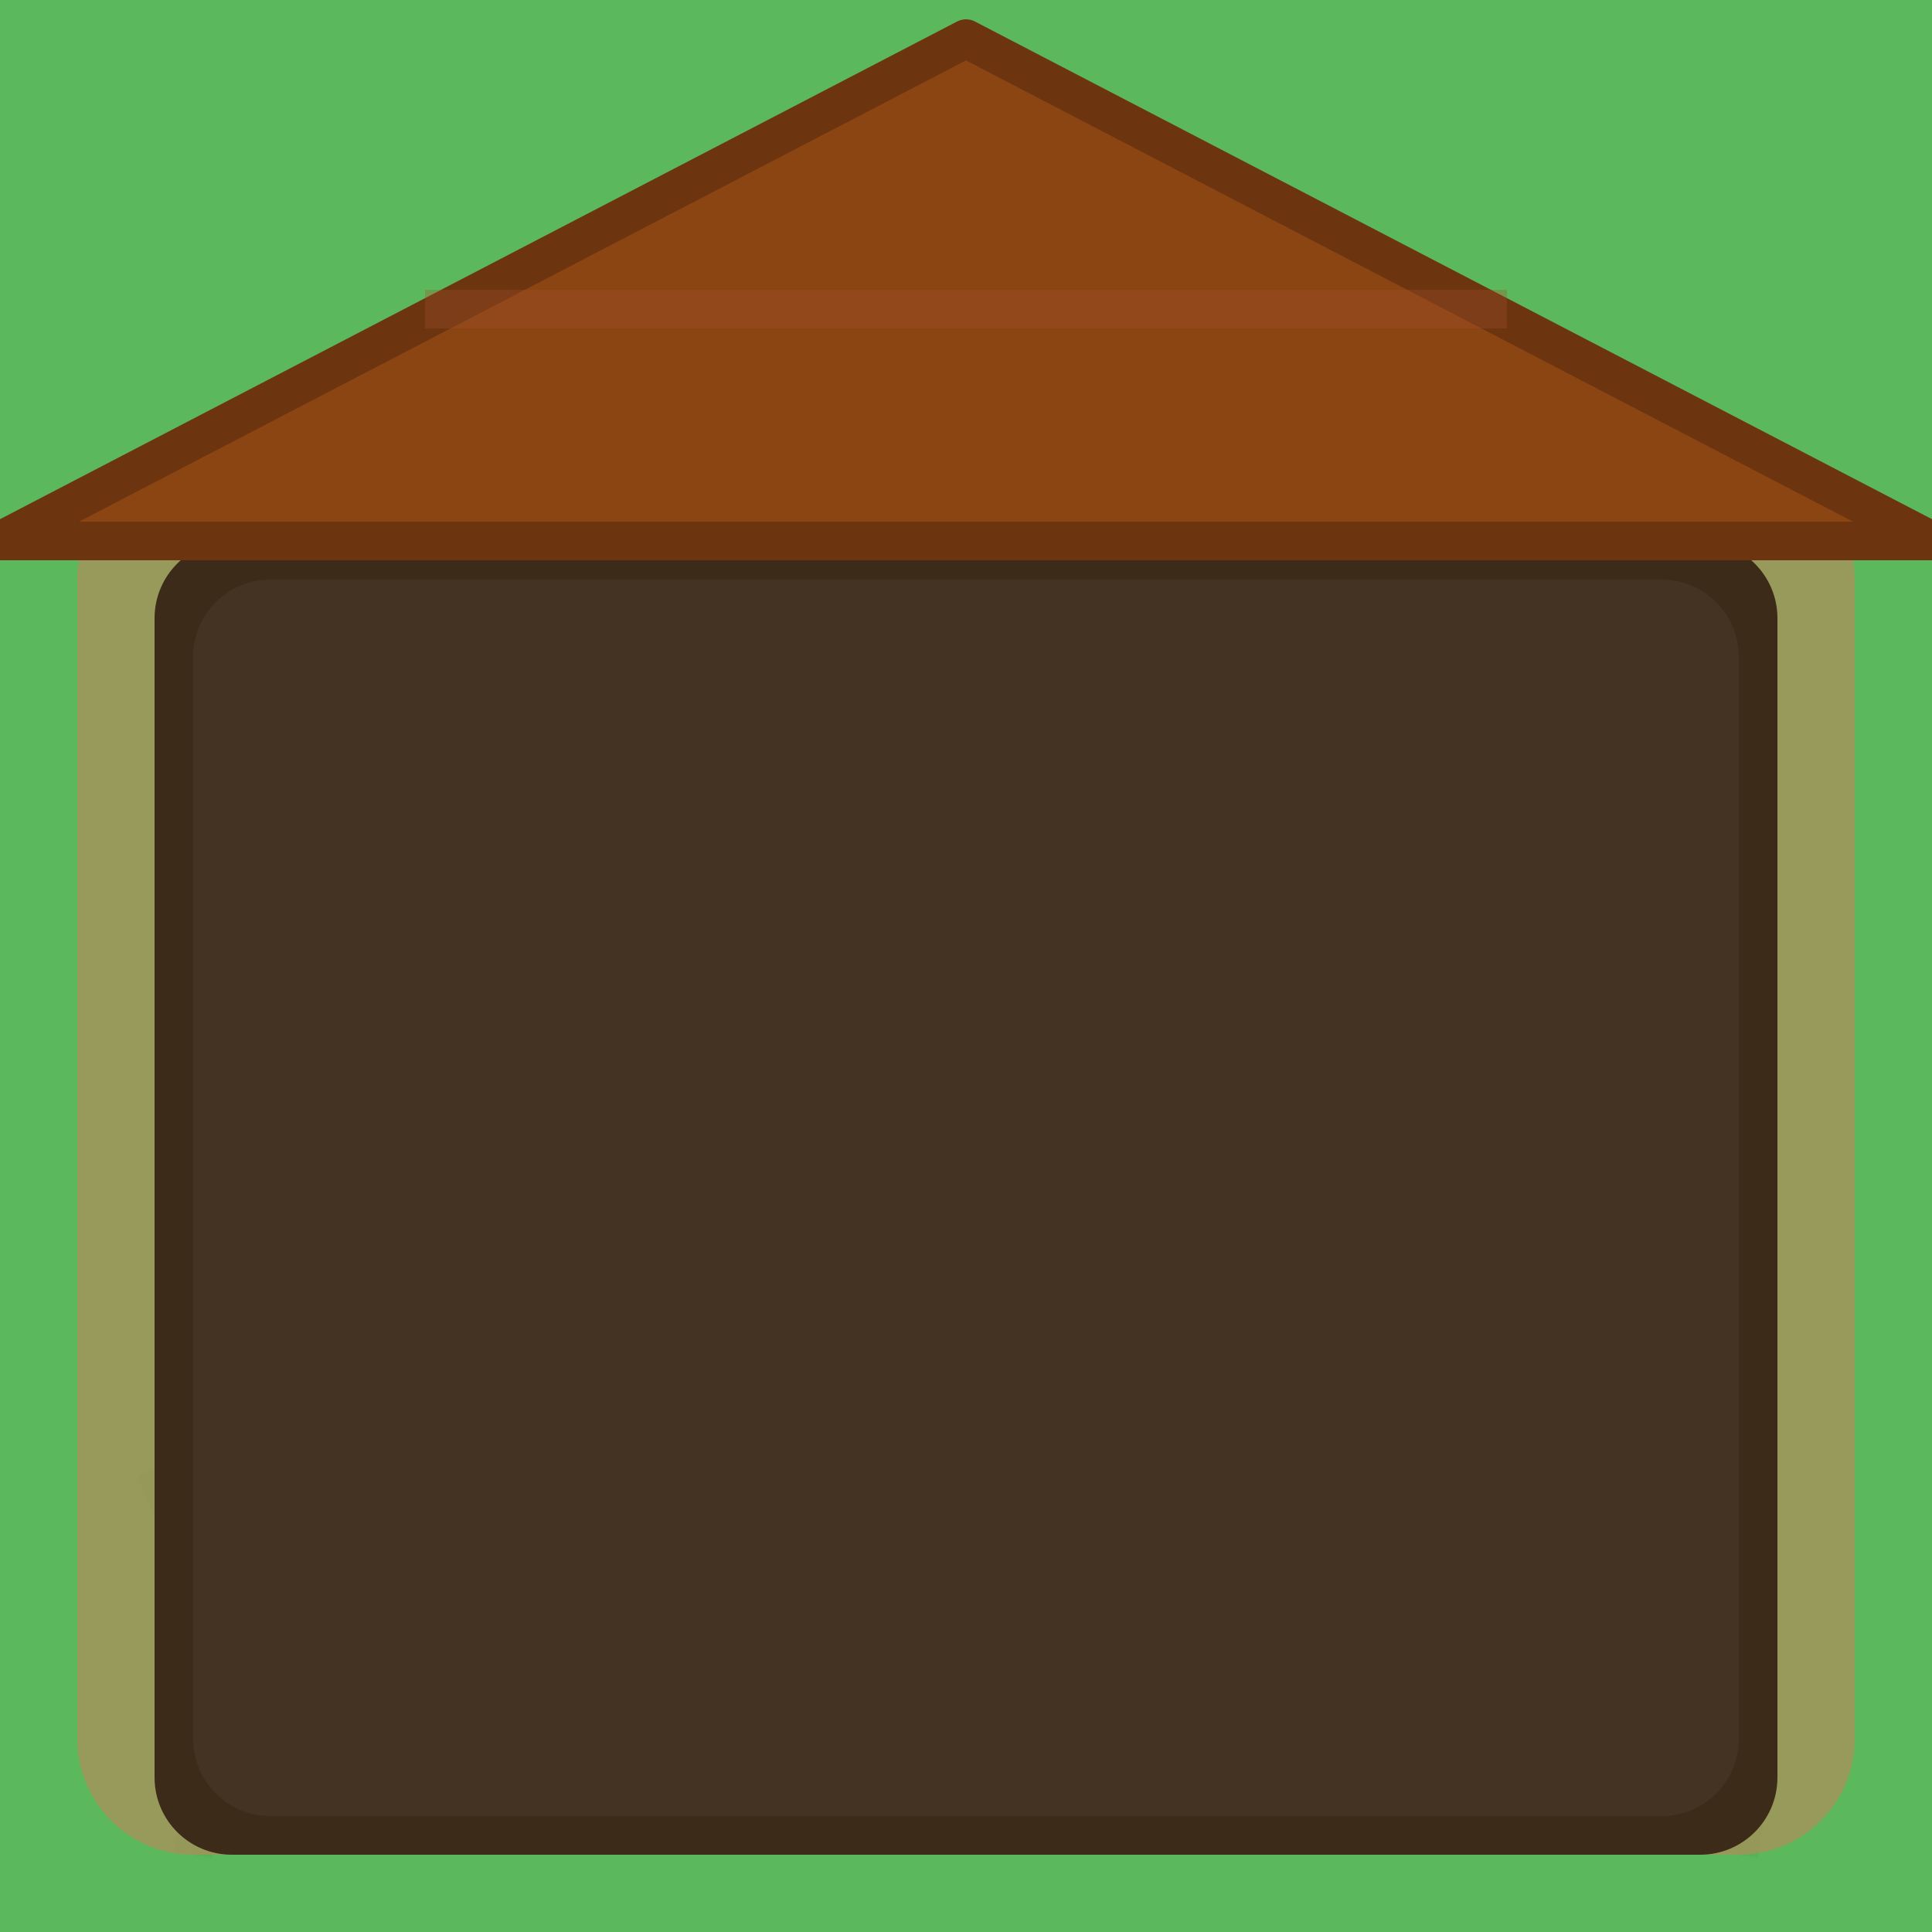
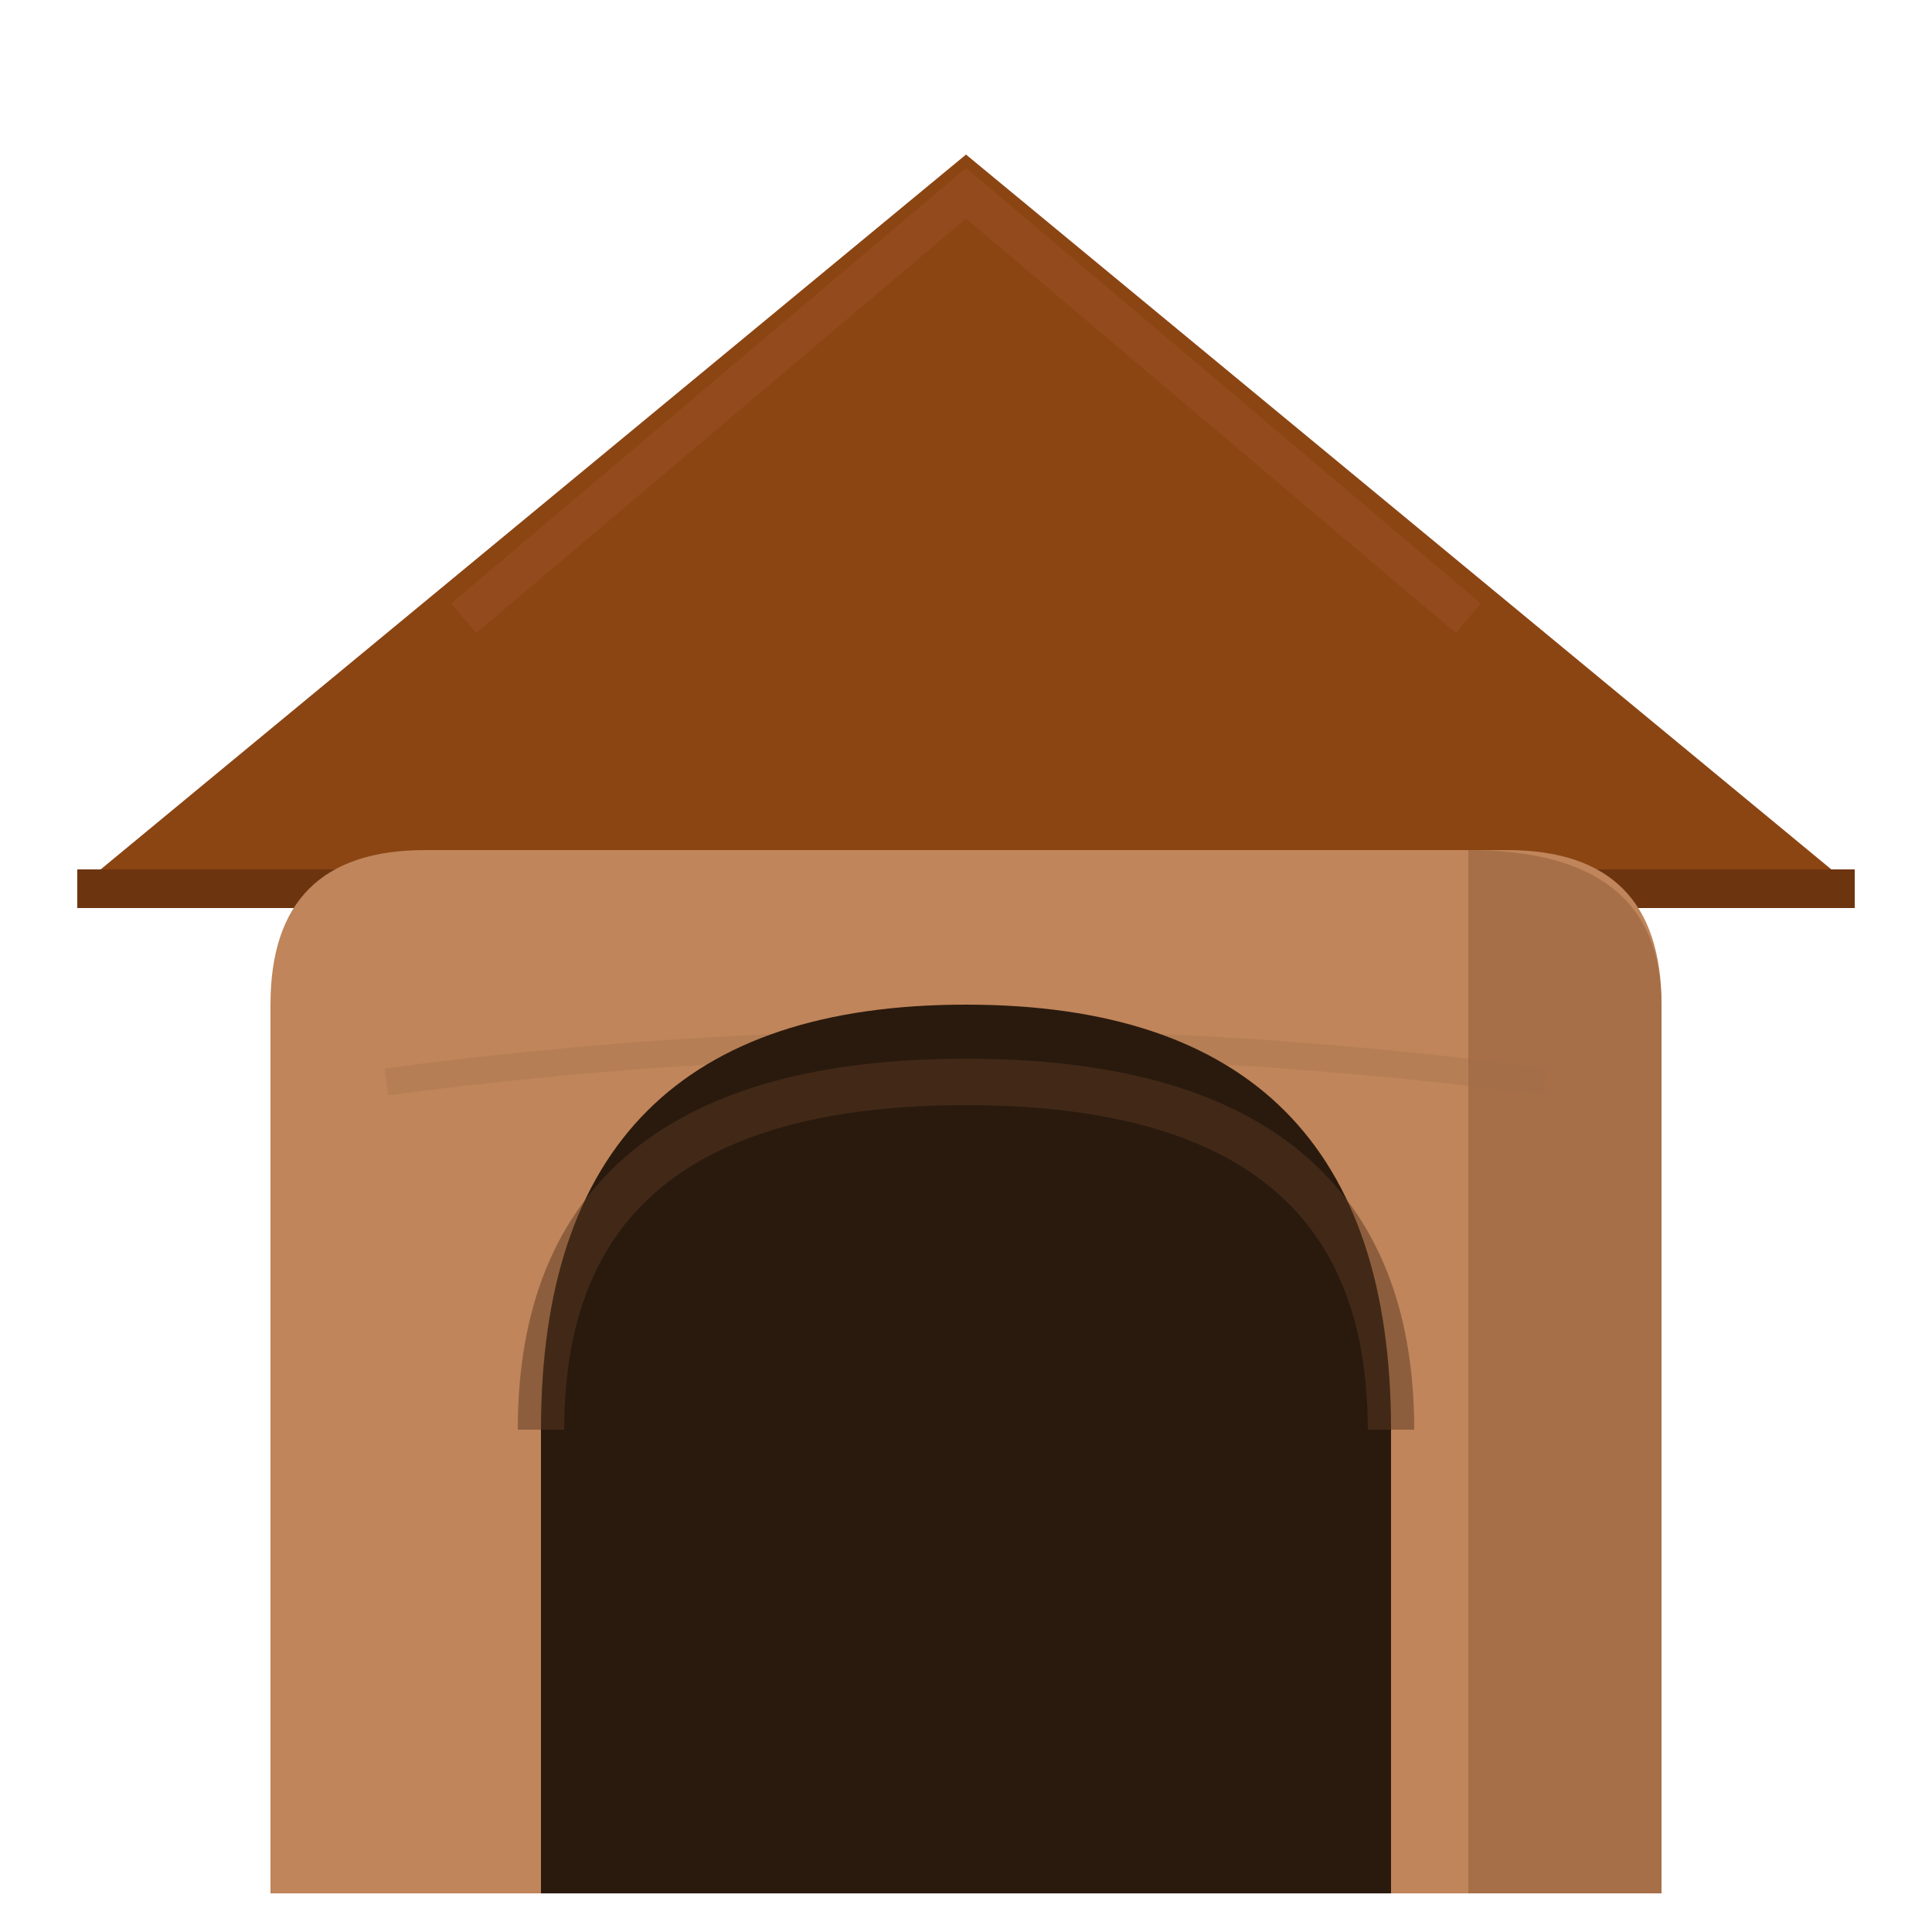
<svg xmlns="http://www.w3.org/2000/svg" width="50" height="50" viewBox="0 0 50 50">
-   <rect width="50" height="50" fill="#5cb85c" />
-   <path d="M5 48 Q6 42 4 38" stroke="#4caf50" stroke-width="1" fill="none" opacity="0.5" />
-   <path d="M45 48 Q46 42 44 38" stroke="#4caf50" stroke-width="1" fill="none" opacity="0.5" />
-   <rect x="2" y="12" width="46" height="36" rx="3" fill="#c0855a" opacity="0.6" />
-   <rect x="4" y="14" width="42" height="34" rx="2" fill="#3d2b1a" />
-   <rect x="5" y="15" width="40" height="32" rx="2" fill="#4a3728" opacity="0.6" />
-   <polygon points="0,14 25,1 50,14" fill="#8b4513" />
-   <polygon points="0,14 25,1 50,14" fill="none" stroke="#6d3410" stroke-width="1" stroke-linejoin="round" />
-   <line x1="11" y1="8" x2="39" y2="8" stroke="#a0522d" stroke-width="1" opacity="0.3" />
+   <polygon points="2,23 25,4 48,23" fill="#8b4513" />
+   <line x1="2" y1="23" x2="48" y2="23" stroke="#6d3410" stroke-width="1" />
+   <path d="M12,16 L25,5 L38,16" fill="none" stroke="#a0522d" stroke-width="1" opacity="0.4" />
+   <path d="M7,49 L7,26 Q7,22 11,22 L39,22 Q43,22 43,26 L43,49 Z" fill="#c0855a" />
+   <path d="M38,22 Q43,22 43,26 L43,49 L38,49 Z" fill="#8b5a33" opacity="0.5" />
+   <path d="M10,28 Q25,26 40,28" stroke="#a0704a" stroke-width="0.7" fill="none" opacity="0.35" />
+   <path d="M14,49 L14,37 Q14,26 25,26 Q36,26 36,37 L36,49 Z" fill="#2a1a0e" />
+   <path d="M14,37 Q14,28 25,28 Q36,28 36,37" fill="none" stroke="#5a3820" stroke-width="1.2" opacity="0.5" />
</svg>
